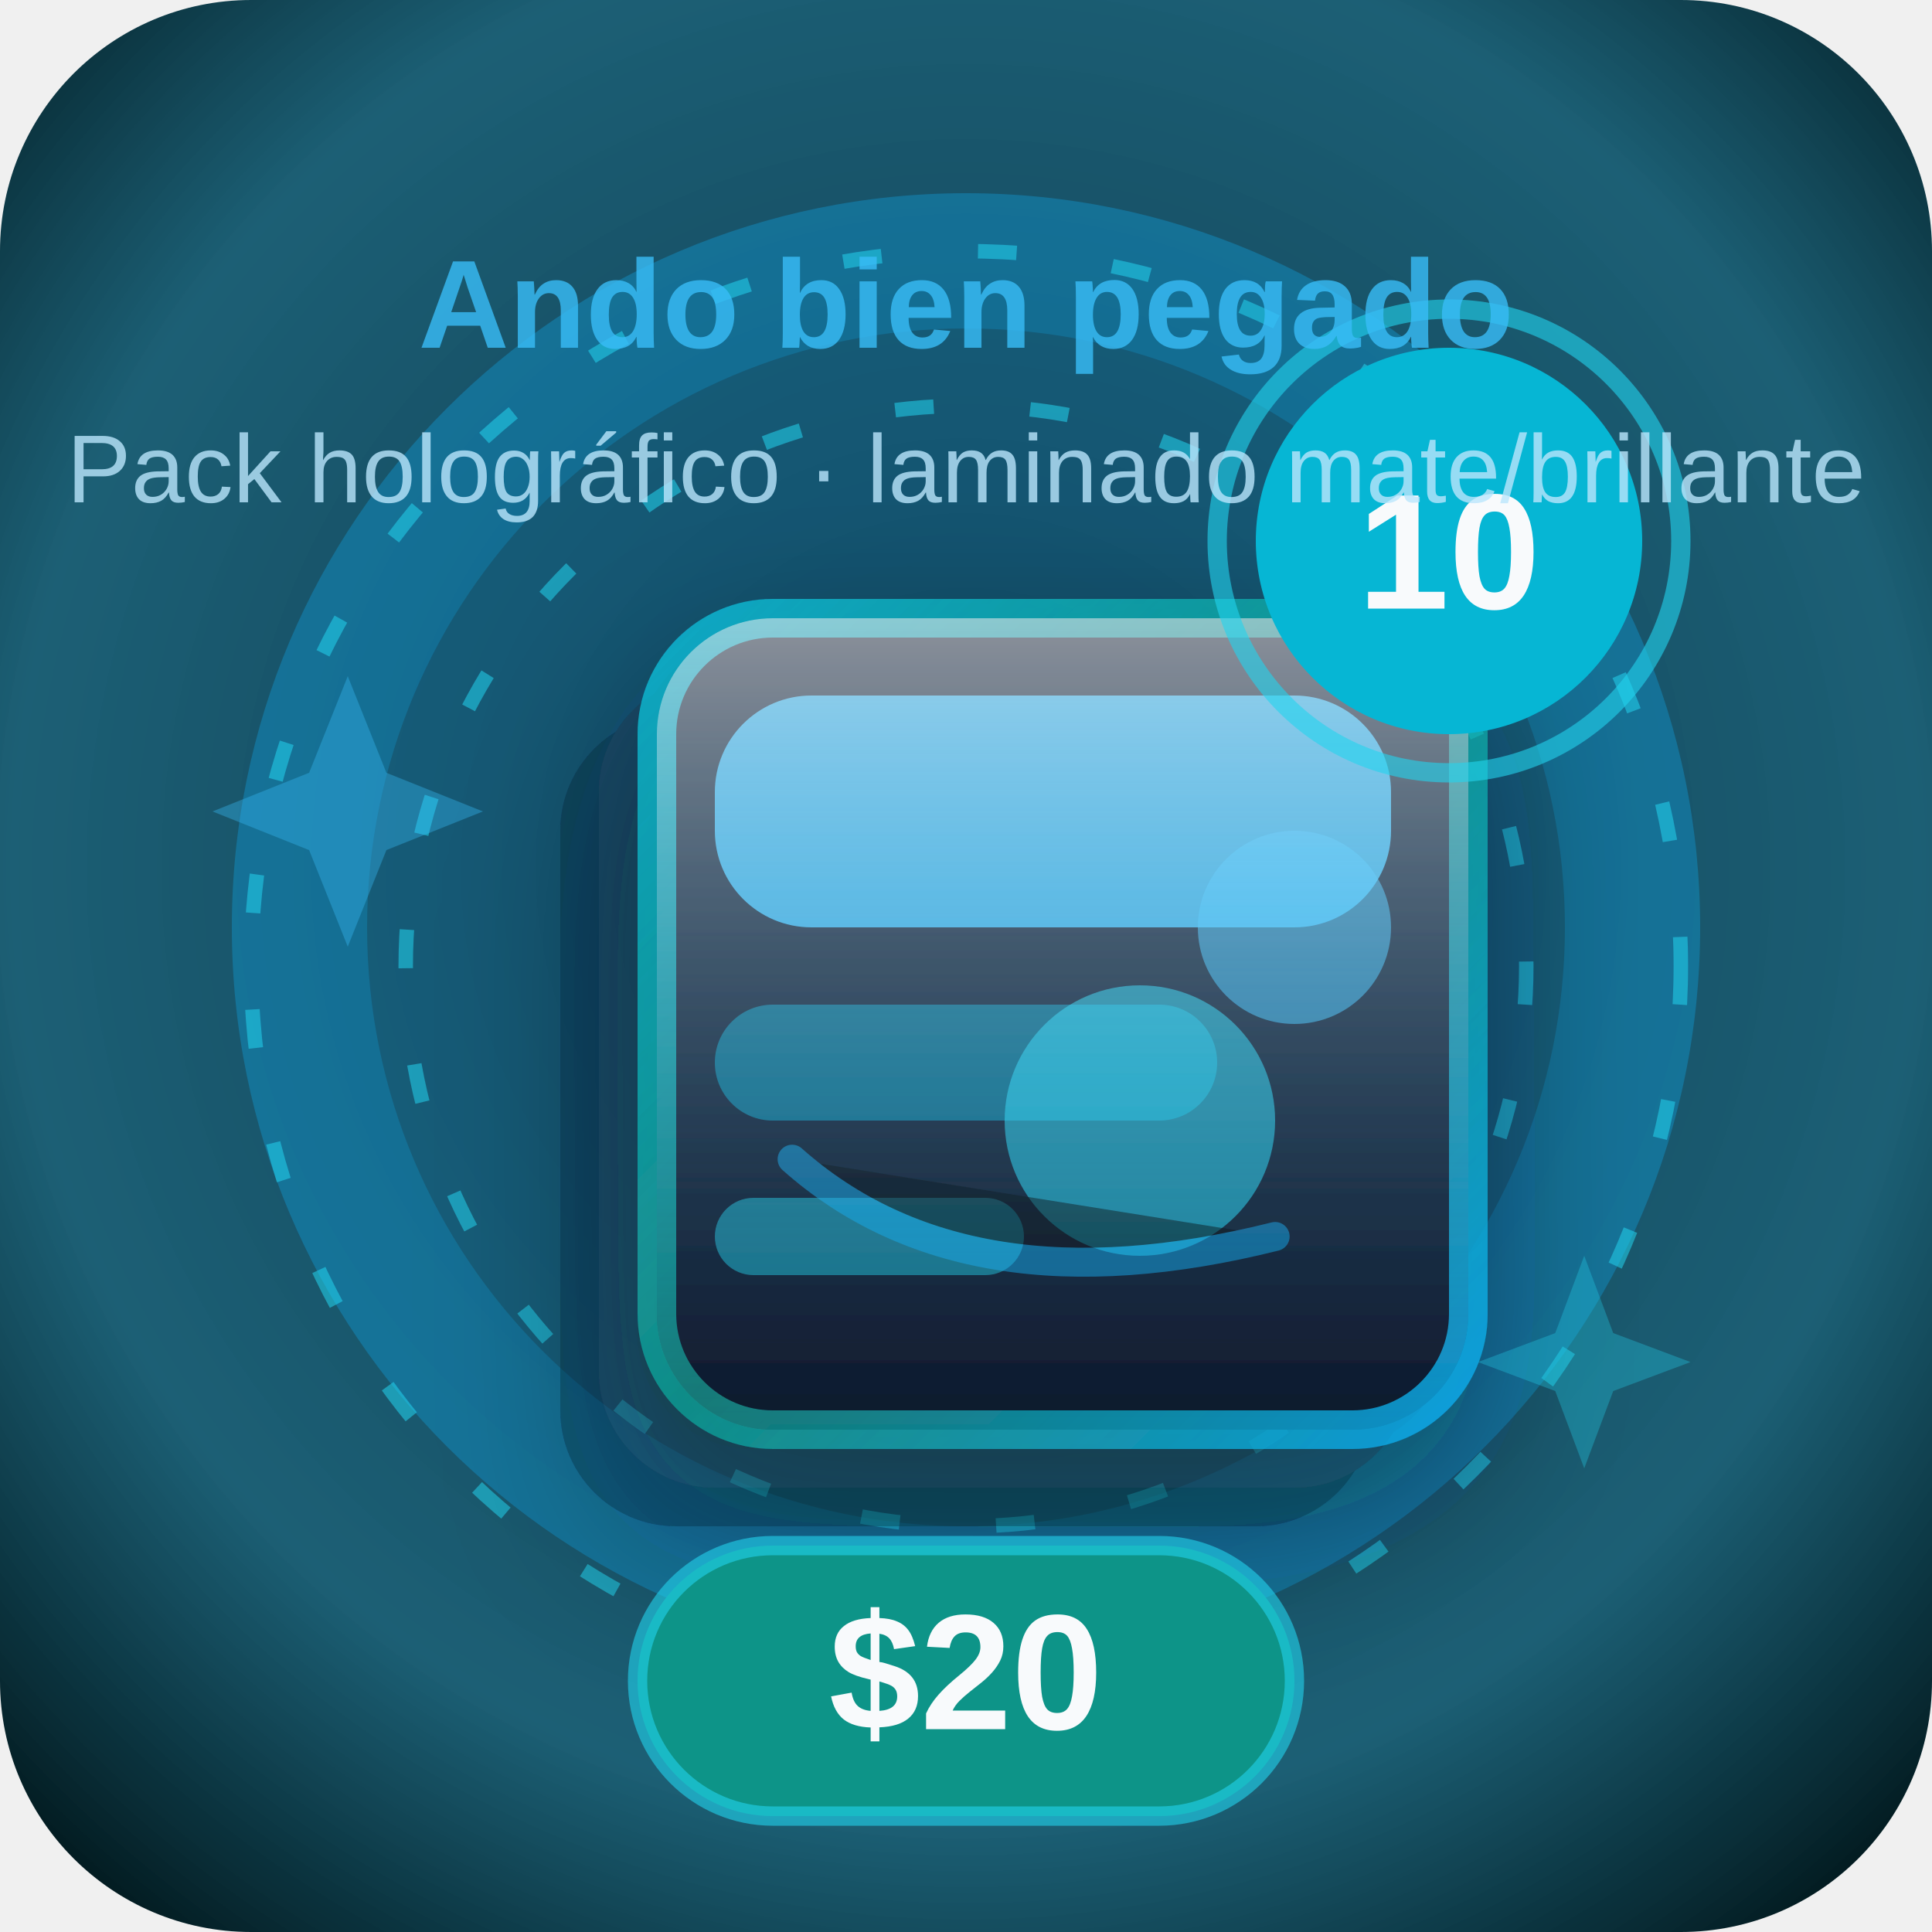
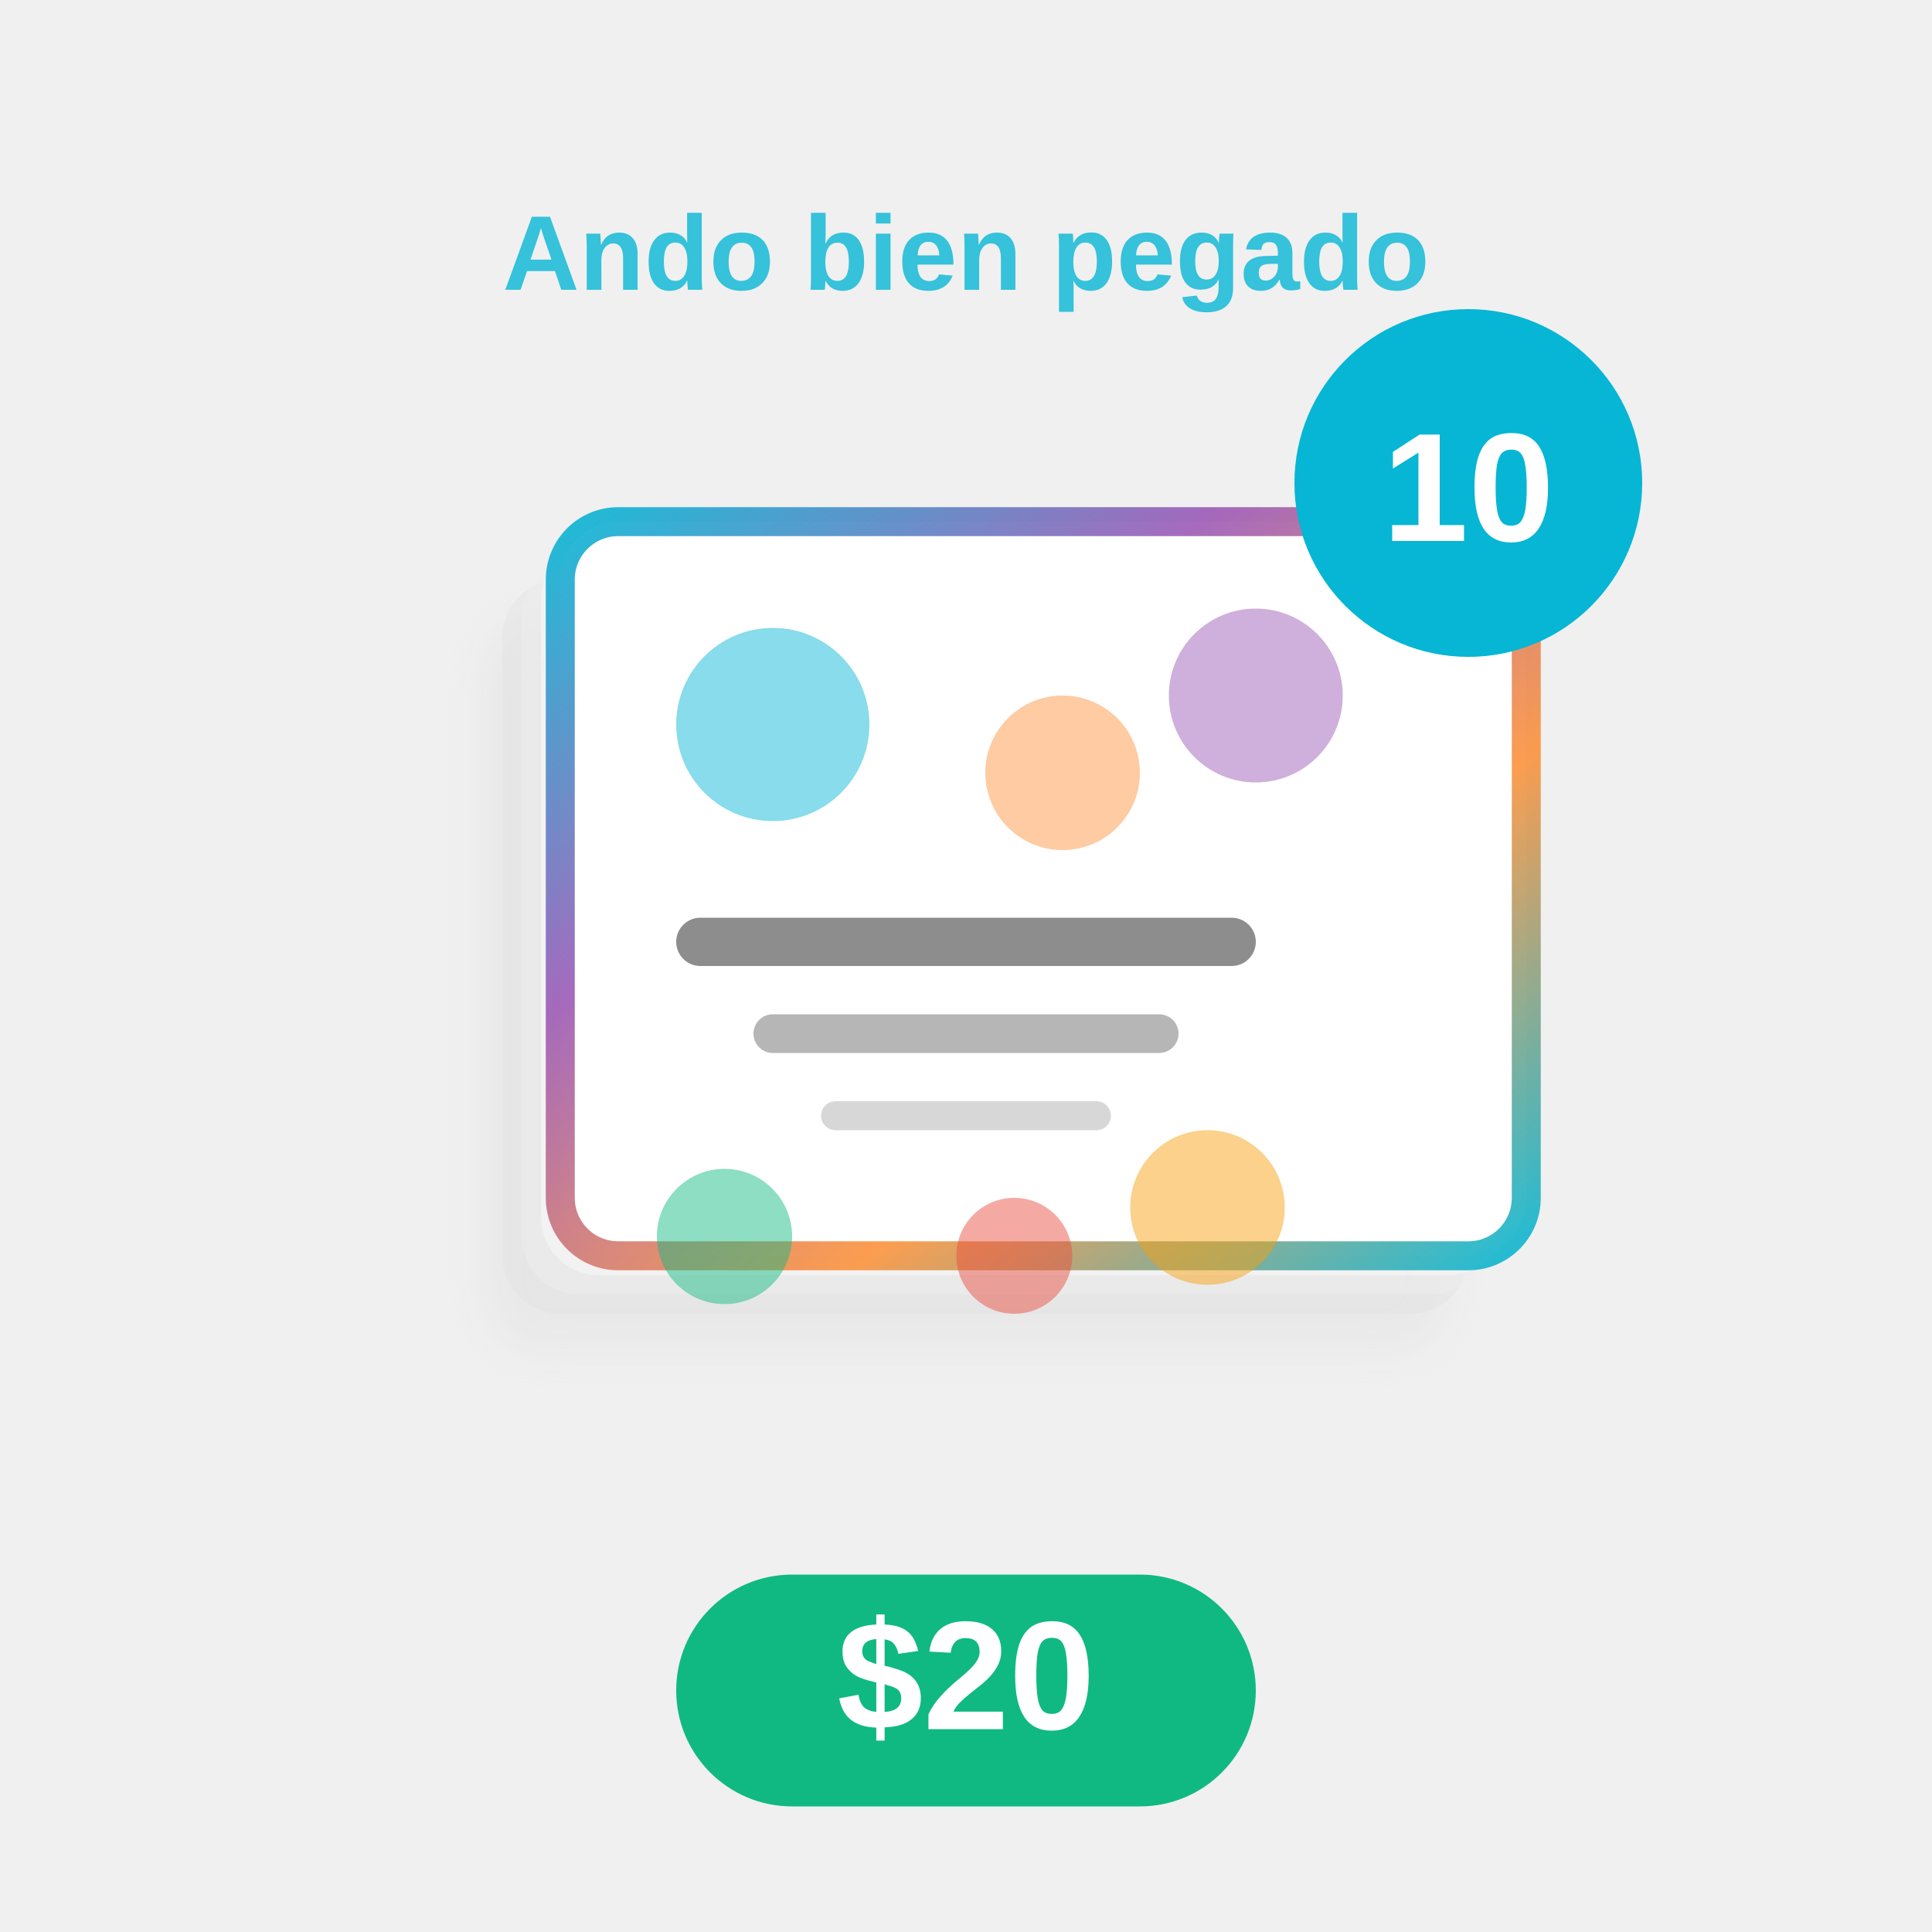
<svg xmlns="http://www.w3.org/2000/svg" viewBox="0 0 200 200" role="img" aria-labelledby="title-pack-stickers-10">
  <defs>
-     <radialGradient id="bg-aqua" cx="50%" cy="45%" r="70%">
-       <stop offset="0%" stop-color="#022c43" stop-opacity="0.95" />
-       <stop offset="70%" stop-color="#044f67" stop-opacity="0.9" />
-       <stop offset="100%" stop-color="#01161a" stop-opacity="1" />
-     </radialGradient>
-     <linearGradient id="sticker-gloss-10" x1="0%" y1="0%" x2="100%" y2="100%">
-       <stop offset="0%" stop-color="#06b6d4" stop-opacity="0.85" />
-       <stop offset="50%" stop-color="#14b8a6" stop-opacity="0.6" />
-       <stop offset="100%" stop-color="#0ea5e9" stop-opacity="0.85" />
-     </linearGradient>
-     <linearGradient id="shine-10" x1="0%" y1="0%" x2="0%" y2="100%">
-       <stop offset="0%" stop-color="#f8fafc" stop-opacity="0.9" />
-       <stop offset="100%" stop-color="#38bdf8" stop-opacity="0" />
-     </linearGradient>
-     <filter id="shadow-soft-10" x="-20%" y="-20%" width="140%" height="140%">
-       <feDropShadow dx="0" dy="6" stdDeviation="8" flood-color="#0f172a" flood-opacity="0.4" />
-     </filter>
    <style>
-       :root { color-scheme: dark; }
-       .bg-disc { animation: bgPulse 12s ease-in-out infinite; transform-origin: 100px 90px; }
-       .orbit-line { stroke-dasharray: 4 10; animation: orbitDash 8s linear infinite; }
-       .stack { animation: stackFloat 5.5s ease-in-out infinite; transform-origin: 100px 100px; }
-       .sticker-top { animation: stickerTilt 4.5s ease-in-out infinite; transform-origin: 100px 90px; }
-       .badge-qty { animation: badgePop 3.5s ease-in-out infinite; transform-origin: center; }
-       .price-tag { animation: priceGlow 2.6s ease-in-out infinite; transform-origin: center; }
-       .sparkle { animation: sparkleBlink 3s ease-in-out infinite; transform-origin: center; }
-       @keyframes bgPulse {
-         0%, 100% { transform: scale(1) rotate(0deg); opacity: 0.95; }
-         40% { transform: scale(1.06) rotate(3deg); opacity: 1; }
-         70% { transform: scale(1.03) rotate(-2deg); }
+       @keyframes stackShift {
+         0%, 100% { transform: translateX(0) translateY(0); }
+         33% { transform: translateX(3px) translateY(-2px); }
+         66% { transform: translateX(-3px) translateY(2px); }
      }
-       @keyframes orbitDash {
-         to { stroke-dashoffset: -140; }
+       @keyframes layerFloat {
+         0%, 100% { transform: translateY(0); opacity: 0.2; }
+         50% { transform: translateY(-5px); opacity: 0.35; }
      }
-       @keyframes stackFloat {
-         0%, 100% { transform: translateY(0px); }
-         50% { transform: translateY(-6px); }
-       }
-       @keyframes stickerTilt {
-         0%, 100% { transform: rotate(0deg) translateY(0); }
-         50% { transform: rotate(-3.5deg) translateY(-4px); }
-       }
-       @keyframes badgePop {
-         0%, 100% { transform: scale(1); }
-         50% { transform: scale(1.12); }
+       @keyframes badgeSpin {
+         0%, 100% { transform: rotate(0deg) scale(1); }
+         50% { transform: rotate(15deg) scale(1.1); }
      }
      @keyframes priceGlow {
-         0%, 100% { opacity: 1; filter: brightness(1); }
-         50% { opacity: 0.88; filter: brightness(1.25); }
+         0%, 100% { opacity: 1; box-shadow: 0 0 10px rgba(16, 185, 129, 0.3); }
+         50% { opacity: 0.85; box-shadow: 0 0 20px rgba(16, 185, 129, 0.6); }
      }
      .stack-main { animation: stackShift 5s ease-in-out infinite; will-change: transform; }
      .layer-1 { animation: layerFloat 4s ease-in-out infinite 0s; will-change: transform, opacity; }
      .layer-2 { animation: layerFloat 4s ease-in-out infinite 0.2s; will-change: transform, opacity; }
      .layer-3 { animation: layerFloat 4s ease-in-out infinite 0.4s; will-change: transform, opacity; }
      .badge-qty { animation: badgeSpin 3s ease-in-out infinite; will-change: transform; }
-       .price-tag { animation: priceGlow 2s ease-in-out infinite; will-change: opacity, filter; }
+       .price-tag { animation: priceGlow 2s ease-in-out infinite; will-change: opacity; }
      @media (prefers-reduced-motion: reduce) {
-         .bg-disc, .orbit-line, .stack, .sticker-top, .badge-qty, .price-tag, .sparkle {
-           animation: none !important;
-         }
+         .stack-main, .layer-1, .layer-2, .layer-3, .badge-qty, .price-tag { animation: none !important; }
      }
    </style>
+     <linearGradient id="bg-st10" x1="0%" y1="0%" x2="100%" y2="100%">
+       <stop offset="0%" style="stop-color:#06B6D4;stop-opacity:0.12" />
+       <stop offset="100%" style="stop-color:#10B981;stop-opacity:0.12" />
+     </linearGradient>
+     <linearGradient id="hologram" x1="0%" y1="0%" x2="100%" y2="100%">
+       <stop offset="0%" style="stop-color:#06B6D4;stop-opacity:0.9" />
+       <stop offset="33%" style="stop-color:#9B59B6;stop-opacity:0.9" />
+       <stop offset="66%" style="stop-color:#FB923C;stop-opacity:0.9" />
+       <stop offset="100%" style="stop-color:#06B6D4;stop-opacity:0.9" />
+     </linearGradient>
+     <filter id="shadow-st">
+       <feGaussianBlur stdDeviation="2" />
+       <feOffset dx="0" dy="2" />
+     </filter>
  </defs>
-   <rect width="200" height="200" fill="url(#bg-aqua)" rx="26" />
-   <g class="bg-disc" opacity="0.35">
-     <circle cx="100" cy="96" r="76" fill="#0ea5e9" />
-     <circle cx="100" cy="96" r="62" fill="#164e63" opacity="0.6" />
-   </g>
-   <g fill="none" stroke="#22d3ee" stroke-width="1.5" opacity="0.55">
-     <circle cx="100" cy="100" r="74" class="orbit-line" />
-     <circle cx="100" cy="100" r="58" class="orbit-line" style="animation-duration: 10s; animation-delay: -2s;" />
-   </g>
-   <g class="stack" filter="url(#shadow-soft-10)">
-     <g opacity="0.32">
-       <rect x="58" y="74" width="84" height="84" rx="12" fill="#0f172a" />
-       <rect x="62" y="70" width="84" height="84" rx="12" fill="#1e293b" />
-       <rect x="66" y="66" width="84" height="84" rx="12" fill="#1f2937" />
+   <g transform="translate(100, 100)" class="stack-main">
+     <rect x="-50" y="-38" width="100" height="76" rx="6" fill="#CCC" opacity="0.2" filter="url(#shadow-st)" class="layer-1" />
+     <rect x="-48" y="-40" width="100" height="76" rx="6" fill="#DDD" opacity="0.3" class="layer-2" />
+     <rect x="-46" y="-42" width="100" height="76" rx="6" fill="#EEE" opacity="0.5" class="layer-3" />
+     <rect x="-44" y="-44" width="100" height="76" rx="6" fill="#F5F5F5" opacity="0.7" />
+     <rect x="-42" y="-46" width="100" height="76" rx="6" fill="#FFF" stroke="url(#hologram)" stroke-width="3" />
+     <g opacity="0.8">
+       <circle cx="-20" cy="-25" r="10" fill="#06B6D4" opacity="0.6" />
+       <circle cx="10" cy="-20" r="8" fill="#FB923C" opacity="0.6" />
+       <circle cx="30" cy="-28" r="9" fill="#9B59B6" opacity="0.6" />
+       <rect x="-30" y="-5" width="60" height="5" rx="2.5" fill="#333" opacity="0.7" />
+       <rect x="-22" y="5" width="44" height="4" rx="2" fill="#666" opacity="0.6" />
+       <rect x="-15" y="14" width="30" height="3" rx="1.5" fill="#999" opacity="0.5" />
+       <circle cx="-25" cy="28" r="7" fill="#10B981" opacity="0.6" />
+       <circle cx="5" cy="30" r="6" fill="#E74C3C" opacity="0.6" />
+       <circle cx="25" cy="25" r="8" fill="#F59E0B" opacity="0.6" />
    </g>
-     <g class="sticker-top">
-       <rect x="68" y="64" width="84" height="84" rx="12" fill="#0f172a" />
-       <rect x="68" y="64" width="84" height="84" rx="12" fill="#0f172a" stroke="url(#sticker-gloss-10)" stroke-width="4" />
-       <rect x="74" y="72" width="70" height="24" rx="10" fill="#38bdf8" opacity="0.85" />
-       <rect x="74" y="104" width="52" height="12" rx="6" fill="#0891b2" opacity="0.6" />
-       <rect x="74" y="124" width="32" height="8" rx="4" fill="#22d3ee" opacity="0.45" />
-       <circle cx="118" cy="116" r="14" fill="#22d3ee" opacity="0.55" />
-       <circle cx="134" cy="96" r="10" fill="#38bdf8" opacity="0.55" />
-       <path d="M82 120 Q100 136 132 128" stroke="#0ea5e9" stroke-width="3" stroke-linecap="round" opacity="0.5" />
-       <rect x="68" y="64" width="84" height="84" rx="12" fill="url(#shine-10)" opacity="0.6" />
+     <g transform="translate(52, -50)" class="badge-qty">
+       <circle cx="0" cy="0" r="18" fill="#06B6D4" />
+       <text x="0" y="6" font-family="Arial, sans-serif" font-size="16" font-weight="bold" fill="#FFF" text-anchor="middle">10</text>
    </g>
  </g>
-   <g class="badge-qty" transform="translate(150 56)">
-     <circle cx="0" cy="0" r="20" fill="#06b6d4" />
-     <circle cx="0" cy="0" r="24" fill="none" stroke="#22d3ee" stroke-width="2" opacity="0.6" />
-     <text x="0" y="7" font-family="'Segoe UI', Arial, sans-serif" font-size="17" font-weight="700" fill="#f8fafc" text-anchor="middle">10</text>
+   <g transform="translate(100, 175)" class="price-tag">
+     <rect x="-30" y="-12" width="60" height="24" rx="12" fill="#10B981" />
+     <text x="0" y="4" font-family="Arial, sans-serif" font-size="16" font-weight="bold" fill="#FFF" text-anchor="middle">$20</text>
  </g>
-   <g class="price-tag" transform="translate(100 174)">
-     <rect x="-34" y="-14" width="68" height="28" rx="14" fill="#0d9488" />
-     <rect x="-34" y="-14" width="68" height="28" rx="14" fill="none" stroke="#22d3ee" stroke-width="2" opacity="0.6" />
-     <text x="0" y="5" font-family="'Segoe UI', Arial, sans-serif" font-size="17" font-weight="700" fill="#f8fafc" text-anchor="middle">$20</text>
-   </g>
-   <g opacity="0.8" fill="#f8fafc" font-family="'Segoe UI', Arial, sans-serif" text-anchor="middle">
-     <text x="100" y="36" font-size="13" font-weight="700" fill="#38bdf8">Ando bien pegado</text>
-     <text x="100" y="52" font-size="10" fill="#bae6fd">Pack holográfico · laminado mate/brillante</text>
-   </g>
-   <g class="sparkle" opacity="0.8">
-     <path d="M36 70 l4 10 10 4-10 4-4 10-4-10-10-4 10-4z" fill="#38bdf8" opacity="0.45" />
-   </g>
-   <g class="sparkle" style="animation-delay: 1.4s;" opacity="0.8">
-     <path d="M164 130 l3 8 8 3-8 3-3 8-3-8-8-3 8-3z" fill="#22d3ee" opacity="0.4" />
-   </g>
+   <text x="100" y="30" font-family="Arial, sans-serif" font-size="11" font-weight="bold" fill="#06B6D4" text-anchor="middle" opacity="0.8">Ando bien pegado</text>
</svg>
